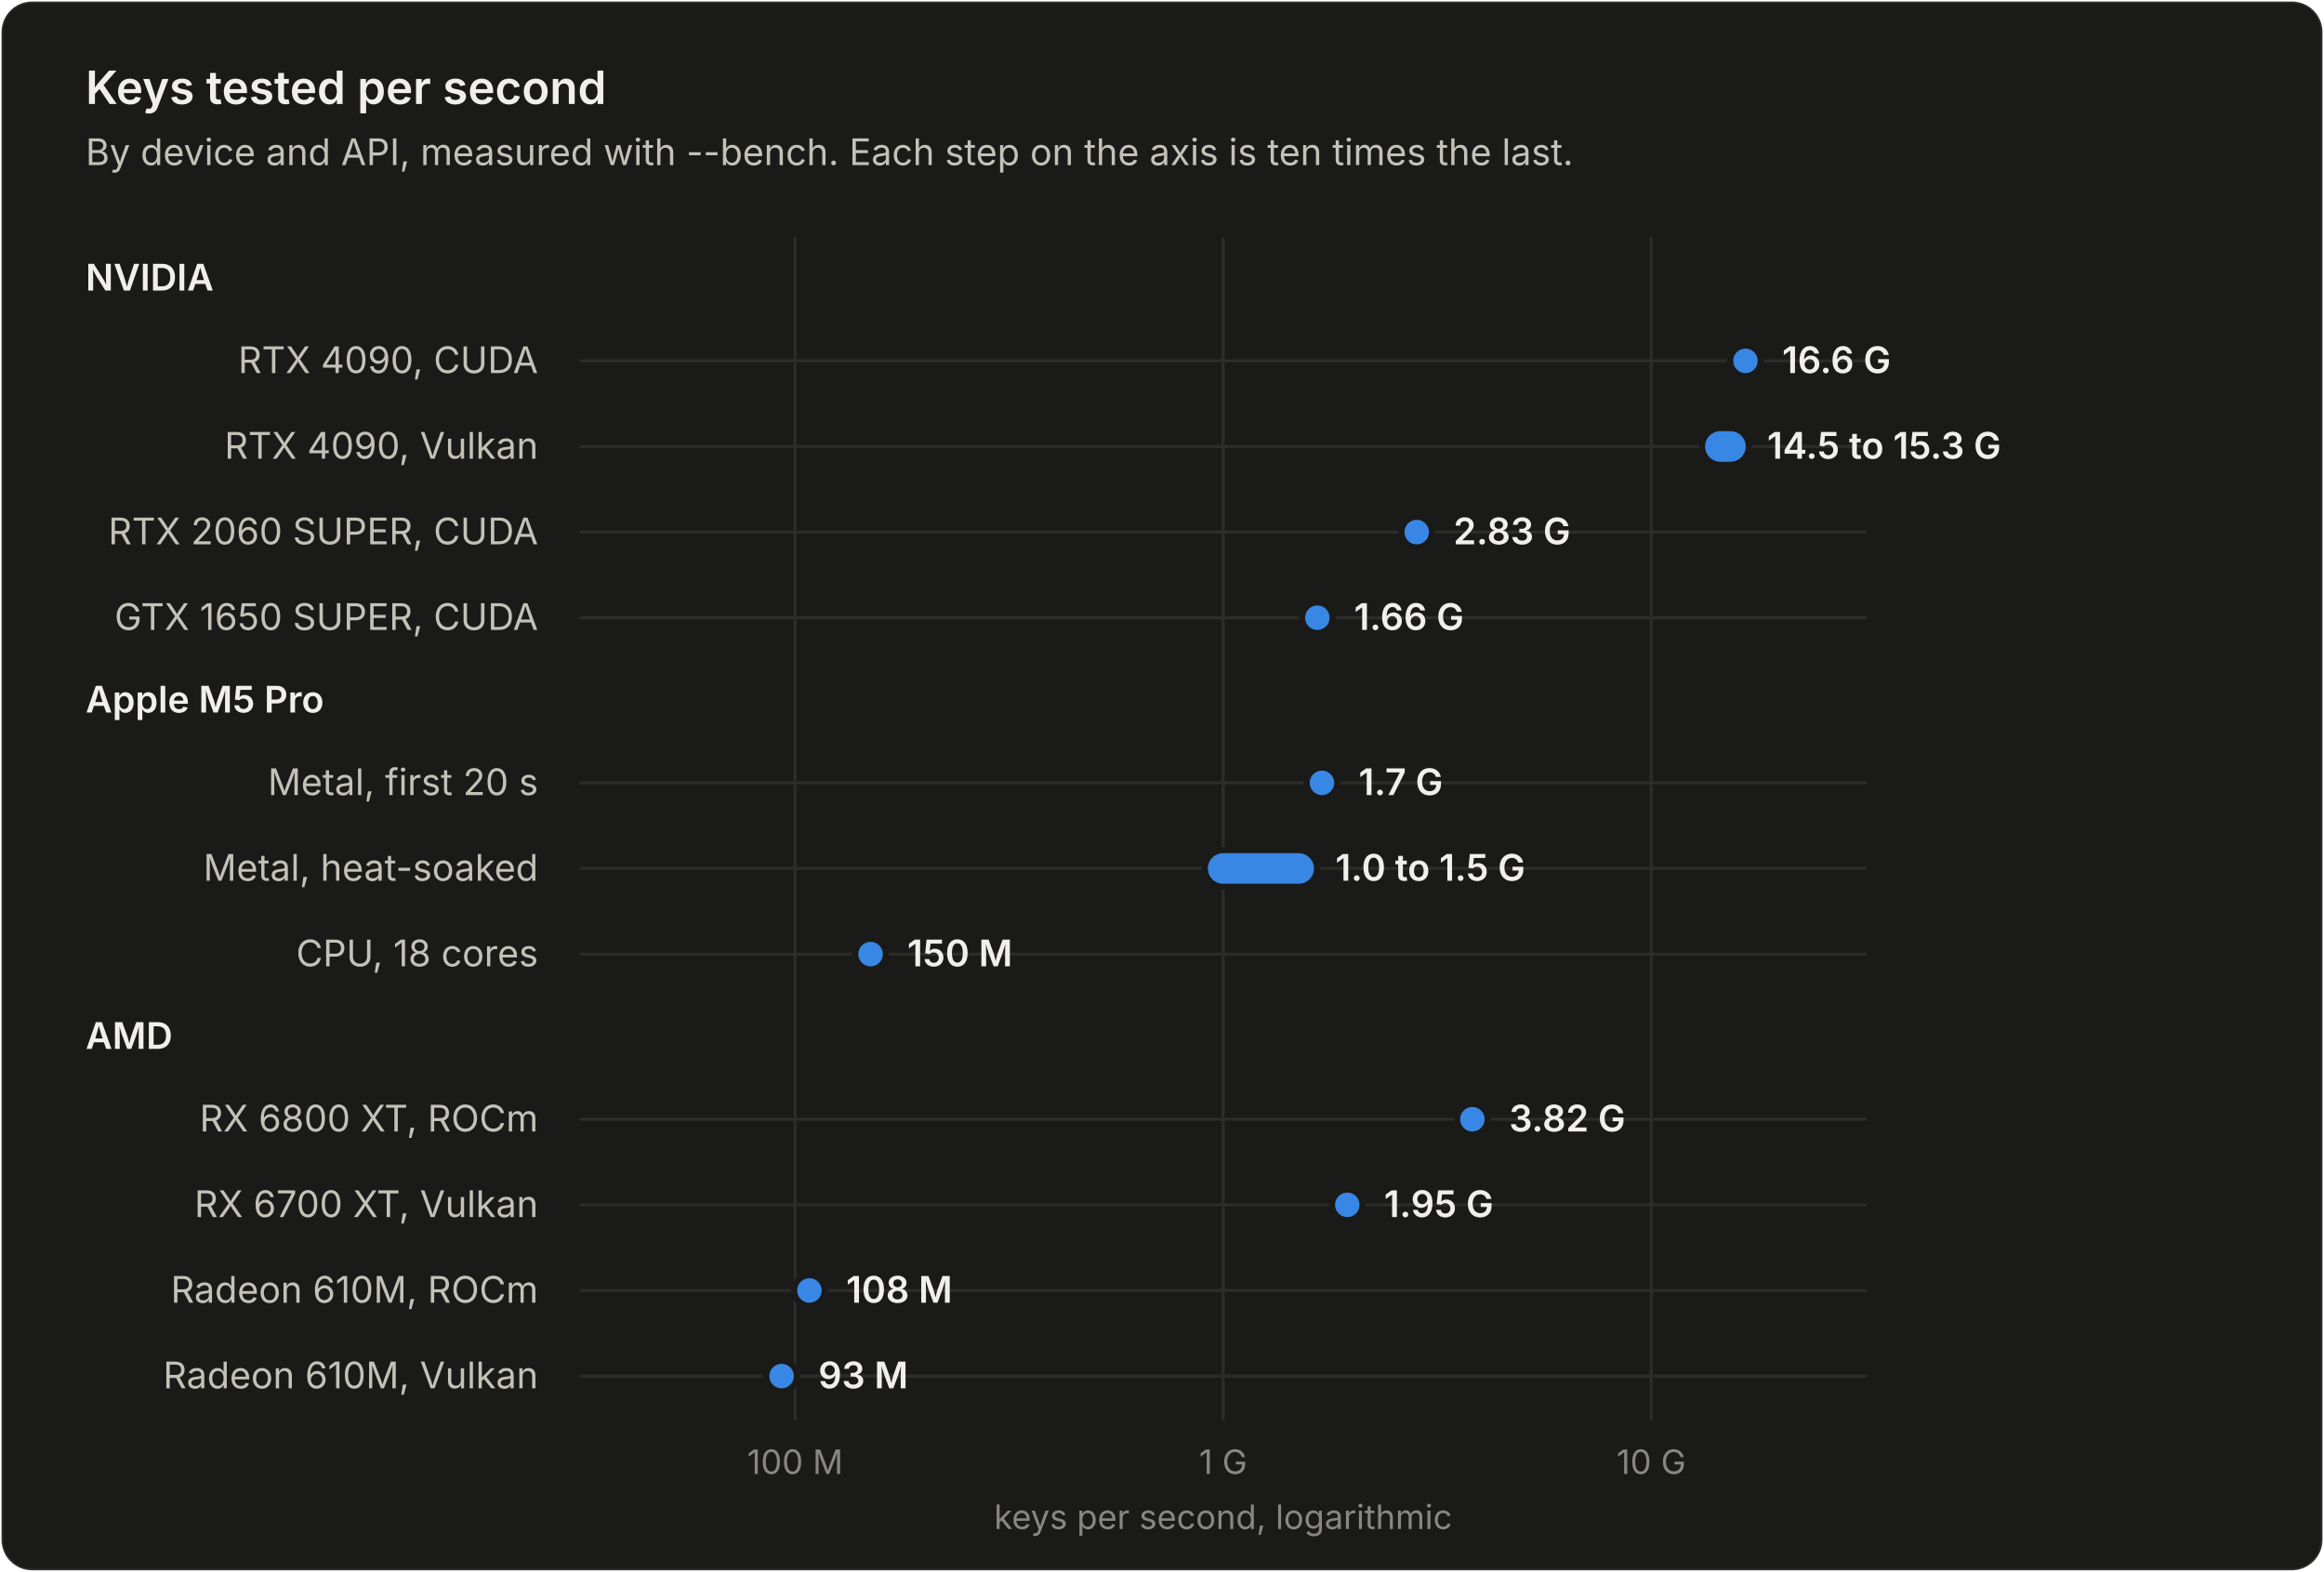
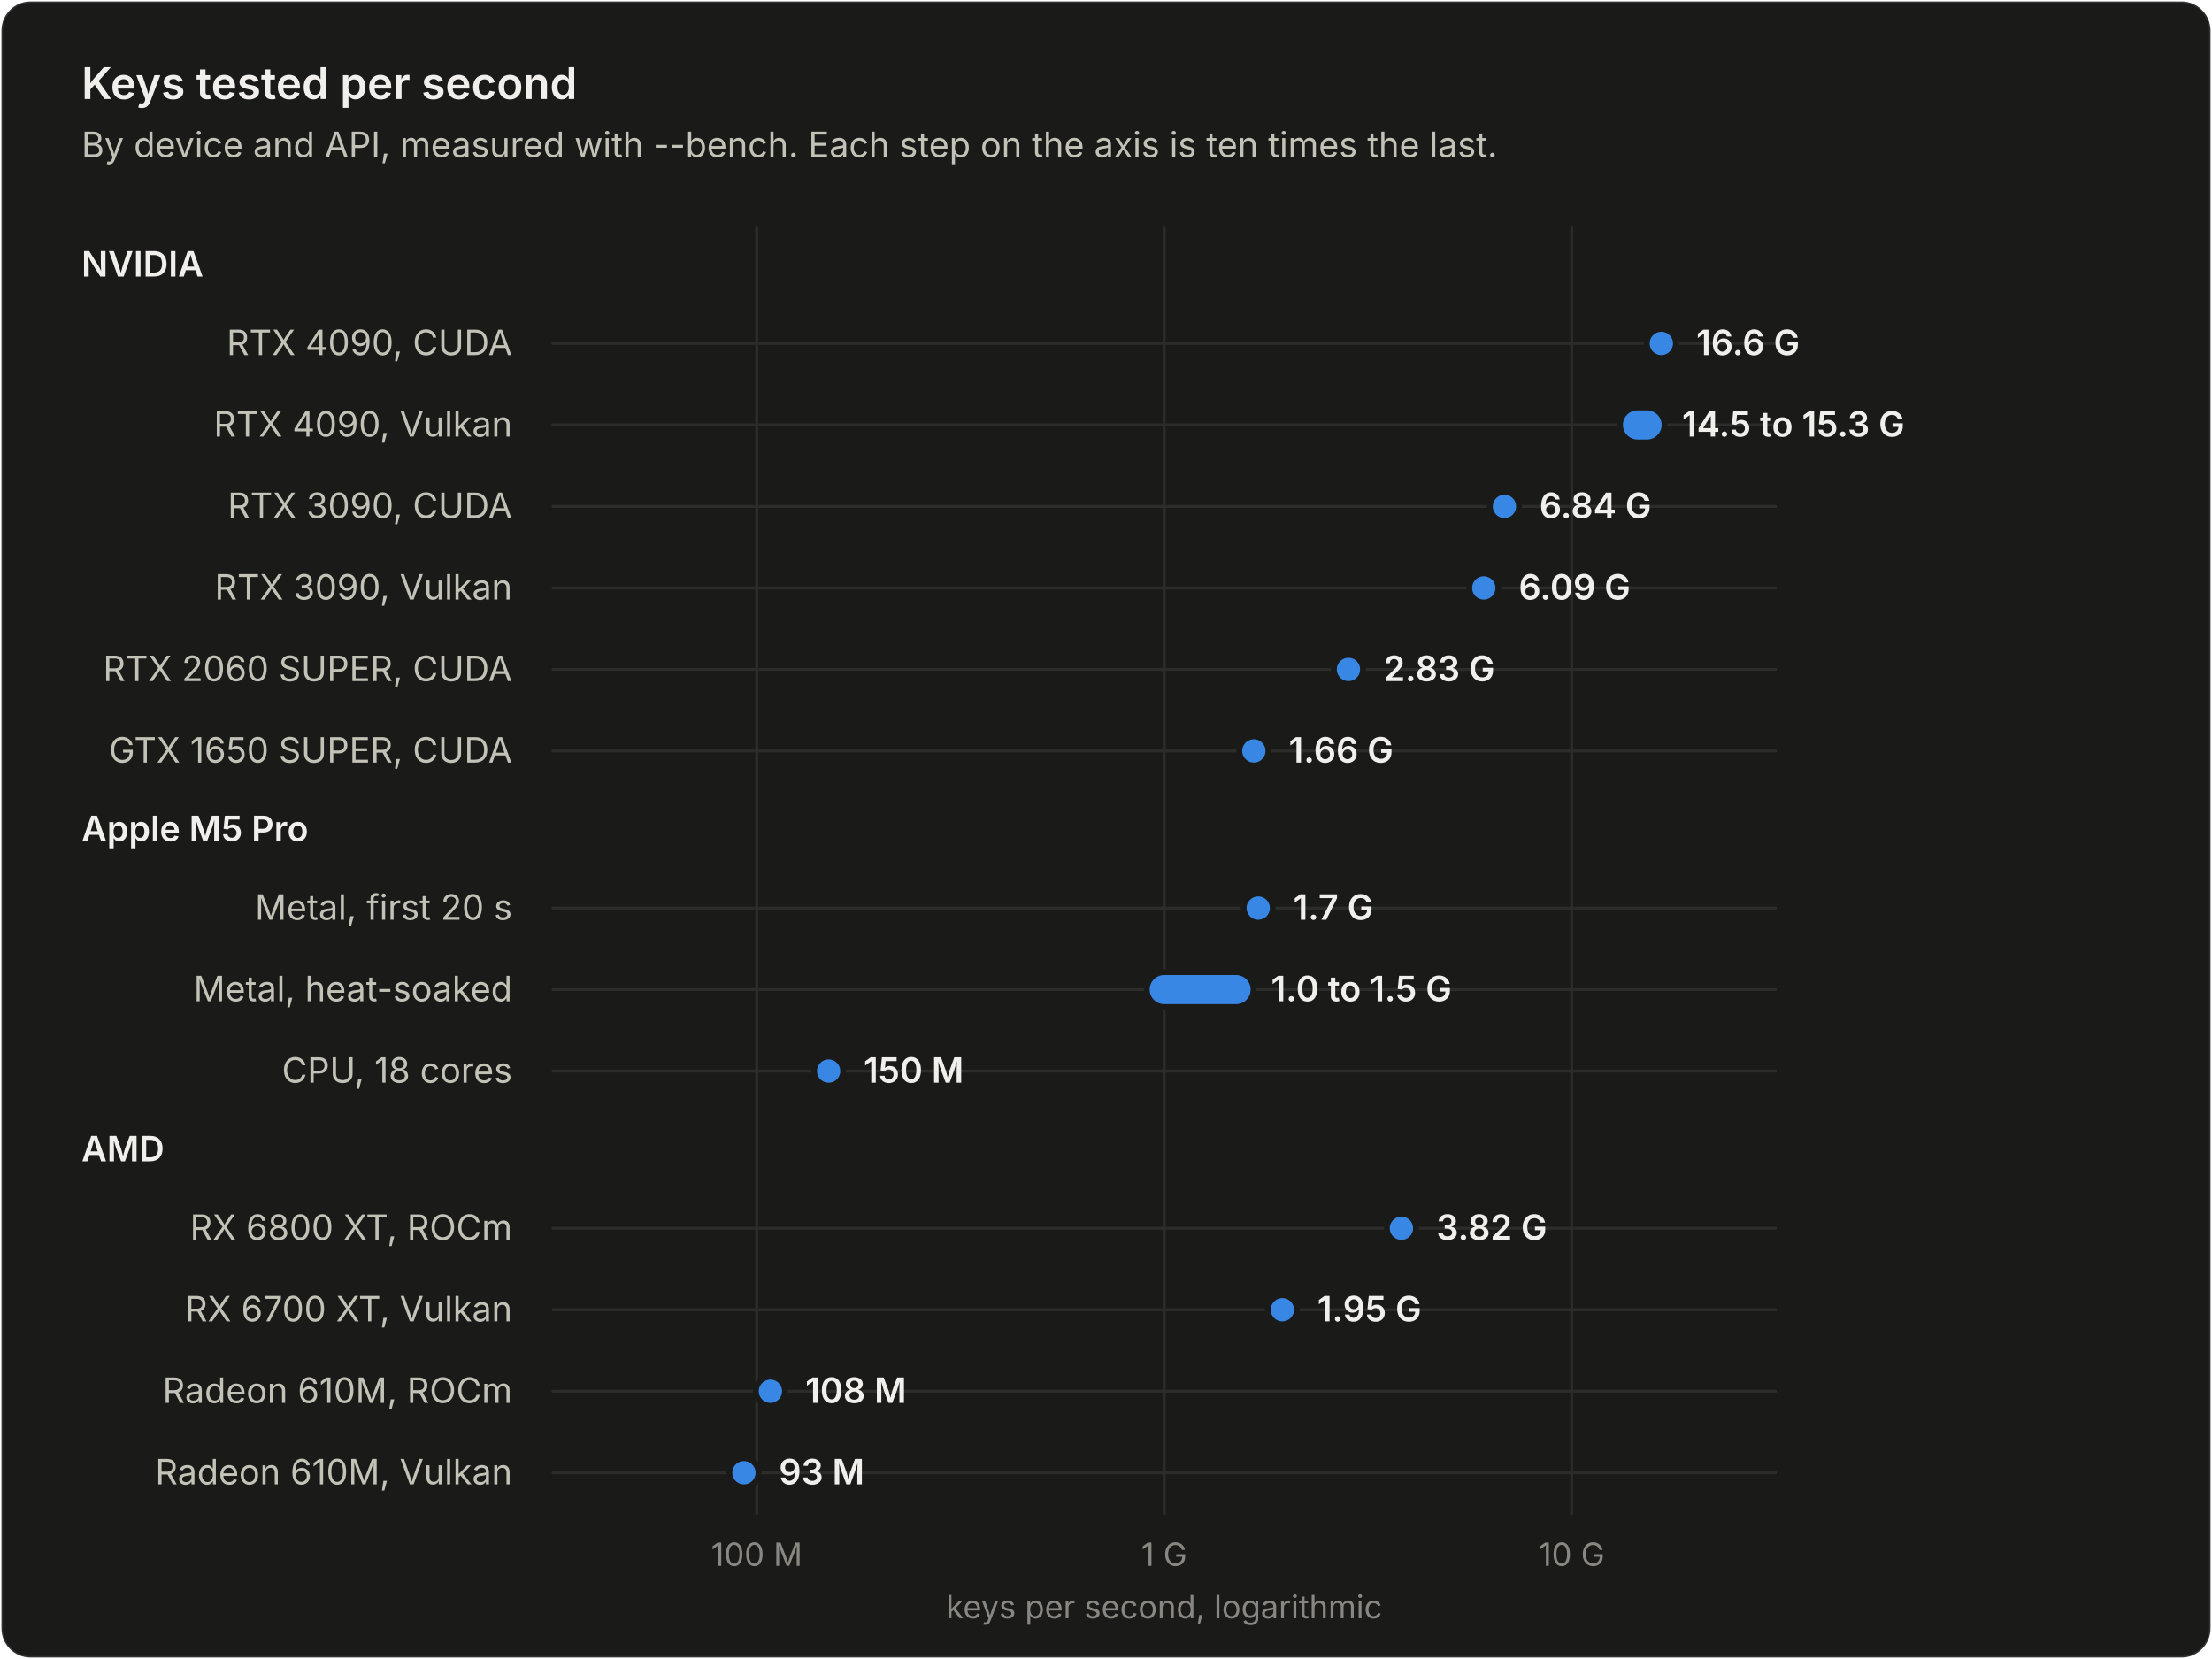
- <svg xmlns="http://www.w3.org/2000/svg" width="760" height="514" viewBox="0 0 760 514" font-family="system-ui, -apple-system, &quot;Segoe UI&quot;, sans-serif" role="img" aria-label="Keys tested per second by device and API">
-   <rect x="0.5" y="0.5" width="759.0" height="513.0" rx="10" fill="#1a1a19" stroke="rgba(255,255,255,0.10)" />
+ <svg xmlns="http://www.w3.org/2000/svg" width="760" height="570" viewBox="0 0 760 570" font-family="system-ui, -apple-system, &quot;Segoe UI&quot;, sans-serif" role="img" aria-label="Keys tested per second by device and API">
+   <rect x="0.5" y="0.5" width="759.0" height="569.0" rx="10" fill="#1a1a19" stroke="rgba(255,255,255,0.10)" />
  <text x="28.0" y="34.0" font-size="15" font-weight="600" text-anchor="start" fill="#f0efec">Keys tested per second</text>
  <text x="28.0" y="54.0" font-size="12" font-weight="400" text-anchor="start" fill="#c3c2b7">By device and API, measured with --bench. Each step on the axis is ten times the last.</text>
-   <line x1="260.0" y1="78.0" x2="260.0" y2="464.0" stroke="#2c2c2a" stroke-width="1" stroke-linecap="round" />
-   <text x="260.0" y="482.0" font-size="11" font-weight="400" text-anchor="middle" fill="#898781">100 M</text>
-   <line x1="400.0" y1="78.0" x2="400.0" y2="464.0" stroke="#2c2c2a" stroke-width="1" stroke-linecap="round" />
-   <text x="400.0" y="482.0" font-size="11" font-weight="400" text-anchor="middle" fill="#898781">1 G</text>
-   <line x1="540.0" y1="78.0" x2="540.0" y2="464.0" stroke="#2c2c2a" stroke-width="1" stroke-linecap="round" />
-   <text x="540.0" y="482.0" font-size="11" font-weight="400" text-anchor="middle" fill="#898781">10 G</text>
-   <text x="400.0" y="500.0" font-size="11" font-weight="400" text-anchor="middle" fill="#898781">keys per second, logarithmic</text>
+   <line x1="260.0" y1="78.0" x2="260.0" y2="520.0" stroke="#2c2c2a" stroke-width="1" stroke-linecap="round" />
+   <text x="260.0" y="538.0" font-size="11" font-weight="400" text-anchor="middle" fill="#898781">100 M</text>
+   <line x1="400.0" y1="78.0" x2="400.0" y2="520.0" stroke="#2c2c2a" stroke-width="1" stroke-linecap="round" />
+   <text x="400.0" y="538.0" font-size="11" font-weight="400" text-anchor="middle" fill="#898781">1 G</text>
+   <line x1="540.0" y1="78.0" x2="540.0" y2="520.0" stroke="#2c2c2a" stroke-width="1" stroke-linecap="round" />
+   <text x="540.0" y="538.0" font-size="11" font-weight="400" text-anchor="middle" fill="#898781">10 G</text>
+   <text x="400.0" y="556.0" font-size="11" font-weight="400" text-anchor="middle" fill="#898781">keys per second, logarithmic</text>
  <text x="28.0" y="95.0" font-size="12" font-weight="600" text-anchor="start" fill="#f0efec">NVIDIA</text>
  <text x="176.0" y="122.0" font-size="12" font-weight="400" text-anchor="end" fill="#c3c2b7">RTX 4090, CUDA</text>
  <line x1="190.0" y1="118.0" x2="610.0" y2="118.0" stroke="#2c2c2a" stroke-width="1" stroke-linecap="round" />
  <circle cx="570.8" cy="118.0" r="5" fill="#3987e5" stroke="#1a1a19" stroke-width="2" />
  <text x="582.8" y="122.0" font-size="12" font-weight="600" text-anchor="start" fill="#f0efec">16.6 G</text>
  <text x="176.0" y="150.0" font-size="12" font-weight="400" text-anchor="end" fill="#c3c2b7">RTX 4090, Vulkan</text>
  <line x1="190.0" y1="146.0" x2="610.0" y2="146.0" stroke="#2c2c2a" stroke-width="1" stroke-linecap="round" />
  <line x1="562.6" y1="146.0" x2="565.9" y2="146.0" stroke="#1a1a19" stroke-width="14" stroke-linecap="round" />
  <line x1="562.6" y1="146.0" x2="565.9" y2="146.0" stroke="#3987e5" stroke-width="10" stroke-linecap="round" />
  <text x="577.9" y="150.0" font-size="12" font-weight="600" text-anchor="start" fill="#f0efec">14.5 to 15.3 G</text>
-   <text x="176.0" y="178.0" font-size="12" font-weight="400" text-anchor="end" fill="#c3c2b7">RTX 2060 SUPER, CUDA</text>
+   <text x="176.0" y="178.0" font-size="12" font-weight="400" text-anchor="end" fill="#c3c2b7">RTX 3090, CUDA</text>
  <line x1="190.0" y1="174.0" x2="610.0" y2="174.0" stroke="#2c2c2a" stroke-width="1" stroke-linecap="round" />
-   <circle cx="463.3" cy="174.0" r="5" fill="#3987e5" stroke="#1a1a19" stroke-width="2" />
-   <text x="475.3" y="178.0" font-size="12" font-weight="600" text-anchor="start" fill="#f0efec">2.83 G</text>
-   <text x="176.0" y="206.0" font-size="12" font-weight="400" text-anchor="end" fill="#c3c2b7">GTX 1650 SUPER, CUDA</text>
+   <circle cx="516.9" cy="174.0" r="5" fill="#3987e5" stroke="#1a1a19" stroke-width="2" />
+   <text x="528.9" y="178.0" font-size="12" font-weight="600" text-anchor="start" fill="#f0efec">6.84 G</text>
+   <text x="176.0" y="206.0" font-size="12" font-weight="400" text-anchor="end" fill="#c3c2b7">RTX 3090, Vulkan</text>
  <line x1="190.0" y1="202.0" x2="610.0" y2="202.0" stroke="#2c2c2a" stroke-width="1" stroke-linecap="round" />
-   <circle cx="430.8" cy="202.0" r="5" fill="#3987e5" stroke="#1a1a19" stroke-width="2" />
-   <text x="442.8" y="206.0" font-size="12" font-weight="600" text-anchor="start" fill="#f0efec">1.66 G</text>
-   <text x="28.0" y="233.0" font-size="12" font-weight="600" text-anchor="start" fill="#f0efec">Apple M5 Pro</text>
-   <text x="176.0" y="260.0" font-size="12" font-weight="400" text-anchor="end" fill="#c3c2b7">Metal, first 20 s</text>
-   <line x1="190.0" y1="256.0" x2="610.0" y2="256.0" stroke="#2c2c2a" stroke-width="1" stroke-linecap="round" />
-   <circle cx="432.3" cy="256.0" r="5" fill="#3987e5" stroke="#1a1a19" stroke-width="2" />
-   <text x="444.3" y="260.0" font-size="12" font-weight="600" text-anchor="start" fill="#f0efec">1.7 G</text>
-   <text x="176.0" y="288.0" font-size="12" font-weight="400" text-anchor="end" fill="#c3c2b7">Metal, heat-soaked</text>
-   <line x1="190.0" y1="284.0" x2="610.0" y2="284.0" stroke="#2c2c2a" stroke-width="1" stroke-linecap="round" />
-   <line x1="400.0" y1="284.0" x2="424.7" y2="284.0" stroke="#1a1a19" stroke-width="14" stroke-linecap="round" />
-   <line x1="400.0" y1="284.0" x2="424.7" y2="284.0" stroke="#3987e5" stroke-width="10" stroke-linecap="round" />
-   <text x="436.7" y="288.0" font-size="12" font-weight="600" text-anchor="start" fill="#f0efec">1.0 to 1.5 G</text>
-   <text x="176.0" y="316.0" font-size="12" font-weight="400" text-anchor="end" fill="#c3c2b7">CPU, 18 cores</text>
+   <circle cx="509.8" cy="202.0" r="5" fill="#3987e5" stroke="#1a1a19" stroke-width="2" />
+   <text x="521.8" y="206.0" font-size="12" font-weight="600" text-anchor="start" fill="#f0efec">6.09 G</text>
+   <text x="176.0" y="234.0" font-size="12" font-weight="400" text-anchor="end" fill="#c3c2b7">RTX 2060 SUPER, CUDA</text>
+   <line x1="190.0" y1="230.0" x2="610.0" y2="230.0" stroke="#2c2c2a" stroke-width="1" stroke-linecap="round" />
+   <circle cx="463.3" cy="230.0" r="5" fill="#3987e5" stroke="#1a1a19" stroke-width="2" />
+   <text x="475.3" y="234.0" font-size="12" font-weight="600" text-anchor="start" fill="#f0efec">2.83 G</text>
+   <text x="176.0" y="262.0" font-size="12" font-weight="400" text-anchor="end" fill="#c3c2b7">GTX 1650 SUPER, CUDA</text>
+   <line x1="190.0" y1="258.0" x2="610.0" y2="258.0" stroke="#2c2c2a" stroke-width="1" stroke-linecap="round" />
+   <circle cx="430.8" cy="258.0" r="5" fill="#3987e5" stroke="#1a1a19" stroke-width="2" />
+   <text x="442.8" y="262.0" font-size="12" font-weight="600" text-anchor="start" fill="#f0efec">1.66 G</text>
+   <text x="28.0" y="289.0" font-size="12" font-weight="600" text-anchor="start" fill="#f0efec">Apple M5 Pro</text>
+   <text x="176.0" y="316.0" font-size="12" font-weight="400" text-anchor="end" fill="#c3c2b7">Metal, first 20 s</text>
  <line x1="190.0" y1="312.0" x2="610.0" y2="312.0" stroke="#2c2c2a" stroke-width="1" stroke-linecap="round" />
-   <circle cx="284.7" cy="312.0" r="5" fill="#3987e5" stroke="#1a1a19" stroke-width="2" />
-   <text x="296.7" y="316.0" font-size="12" font-weight="600" text-anchor="start" fill="#f0efec">150 M</text>
-   <text x="28.0" y="343.0" font-size="12" font-weight="600" text-anchor="start" fill="#f0efec">AMD</text>
-   <text x="176.0" y="370.0" font-size="12" font-weight="400" text-anchor="end" fill="#c3c2b7">RX 6800 XT, ROCm</text>
-   <line x1="190.0" y1="366.0" x2="610.0" y2="366.0" stroke="#2c2c2a" stroke-width="1" stroke-linecap="round" />
-   <circle cx="481.5" cy="366.0" r="5" fill="#3987e5" stroke="#1a1a19" stroke-width="2" />
-   <text x="493.5" y="370.0" font-size="12" font-weight="600" text-anchor="start" fill="#f0efec">3.82 G</text>
-   <text x="176.0" y="398.0" font-size="12" font-weight="400" text-anchor="end" fill="#c3c2b7">RX 6700 XT, Vulkan</text>
-   <line x1="190.0" y1="394.0" x2="610.0" y2="394.0" stroke="#2c2c2a" stroke-width="1" stroke-linecap="round" />
-   <circle cx="440.6" cy="394.0" r="5" fill="#3987e5" stroke="#1a1a19" stroke-width="2" />
-   <text x="452.6" y="398.0" font-size="12" font-weight="600" text-anchor="start" fill="#f0efec">1.95 G</text>
-   <text x="176.0" y="426.0" font-size="12" font-weight="400" text-anchor="end" fill="#c3c2b7">Radeon 610M, ROCm</text>
+   <circle cx="432.3" cy="312.0" r="5" fill="#3987e5" stroke="#1a1a19" stroke-width="2" />
+   <text x="444.3" y="316.0" font-size="12" font-weight="600" text-anchor="start" fill="#f0efec">1.7 G</text>
+   <text x="176.0" y="344.0" font-size="12" font-weight="400" text-anchor="end" fill="#c3c2b7">Metal, heat-soaked</text>
+   <line x1="190.0" y1="340.0" x2="610.0" y2="340.0" stroke="#2c2c2a" stroke-width="1" stroke-linecap="round" />
+   <line x1="400.0" y1="340.0" x2="424.7" y2="340.0" stroke="#1a1a19" stroke-width="14" stroke-linecap="round" />
+   <line x1="400.0" y1="340.0" x2="424.7" y2="340.0" stroke="#3987e5" stroke-width="10" stroke-linecap="round" />
+   <text x="436.7" y="344.0" font-size="12" font-weight="600" text-anchor="start" fill="#f0efec">1.0 to 1.5 G</text>
+   <text x="176.0" y="372.0" font-size="12" font-weight="400" text-anchor="end" fill="#c3c2b7">CPU, 18 cores</text>
+   <line x1="190.0" y1="368.0" x2="610.0" y2="368.0" stroke="#2c2c2a" stroke-width="1" stroke-linecap="round" />
+   <circle cx="284.7" cy="368.0" r="5" fill="#3987e5" stroke="#1a1a19" stroke-width="2" />
+   <text x="296.7" y="372.0" font-size="12" font-weight="600" text-anchor="start" fill="#f0efec">150 M</text>
+   <text x="28.0" y="399.0" font-size="12" font-weight="600" text-anchor="start" fill="#f0efec">AMD</text>
+   <text x="176.0" y="426.0" font-size="12" font-weight="400" text-anchor="end" fill="#c3c2b7">RX 6800 XT, ROCm</text>
  <line x1="190.0" y1="422.0" x2="610.0" y2="422.0" stroke="#2c2c2a" stroke-width="1" stroke-linecap="round" />
-   <circle cx="264.7" cy="422.0" r="5" fill="#3987e5" stroke="#1a1a19" stroke-width="2" />
-   <text x="276.7" y="426.0" font-size="12" font-weight="600" text-anchor="start" fill="#f0efec">108 M</text>
-   <text x="176.0" y="454.0" font-size="12" font-weight="400" text-anchor="end" fill="#c3c2b7">Radeon 610M, Vulkan</text>
+   <circle cx="481.5" cy="422.0" r="5" fill="#3987e5" stroke="#1a1a19" stroke-width="2" />
+   <text x="493.5" y="426.0" font-size="12" font-weight="600" text-anchor="start" fill="#f0efec">3.82 G</text>
+   <text x="176.0" y="454.0" font-size="12" font-weight="400" text-anchor="end" fill="#c3c2b7">RX 6700 XT, Vulkan</text>
  <line x1="190.0" y1="450.0" x2="610.0" y2="450.0" stroke="#2c2c2a" stroke-width="1" stroke-linecap="round" />
-   <circle cx="255.6" cy="450.0" r="5" fill="#3987e5" stroke="#1a1a19" stroke-width="2" />
-   <text x="267.6" y="454.0" font-size="12" font-weight="600" text-anchor="start" fill="#f0efec">93 M</text>
+   <circle cx="440.6" cy="450.0" r="5" fill="#3987e5" stroke="#1a1a19" stroke-width="2" />
+   <text x="452.6" y="454.0" font-size="12" font-weight="600" text-anchor="start" fill="#f0efec">1.95 G</text>
+   <text x="176.0" y="482.0" font-size="12" font-weight="400" text-anchor="end" fill="#c3c2b7">Radeon 610M, ROCm</text>
+   <line x1="190.0" y1="478.0" x2="610.0" y2="478.0" stroke="#2c2c2a" stroke-width="1" stroke-linecap="round" />
+   <circle cx="264.7" cy="478.0" r="5" fill="#3987e5" stroke="#1a1a19" stroke-width="2" />
+   <text x="276.7" y="482.0" font-size="12" font-weight="600" text-anchor="start" fill="#f0efec">108 M</text>
+   <text x="176.0" y="510.0" font-size="12" font-weight="400" text-anchor="end" fill="#c3c2b7">Radeon 610M, Vulkan</text>
+   <line x1="190.0" y1="506.0" x2="610.0" y2="506.0" stroke="#2c2c2a" stroke-width="1" stroke-linecap="round" />
+   <circle cx="255.6" cy="506.0" r="5" fill="#3987e5" stroke="#1a1a19" stroke-width="2" />
+   <text x="267.6" y="510.0" font-size="12" font-weight="600" text-anchor="start" fill="#f0efec">93 M</text>
</svg>
